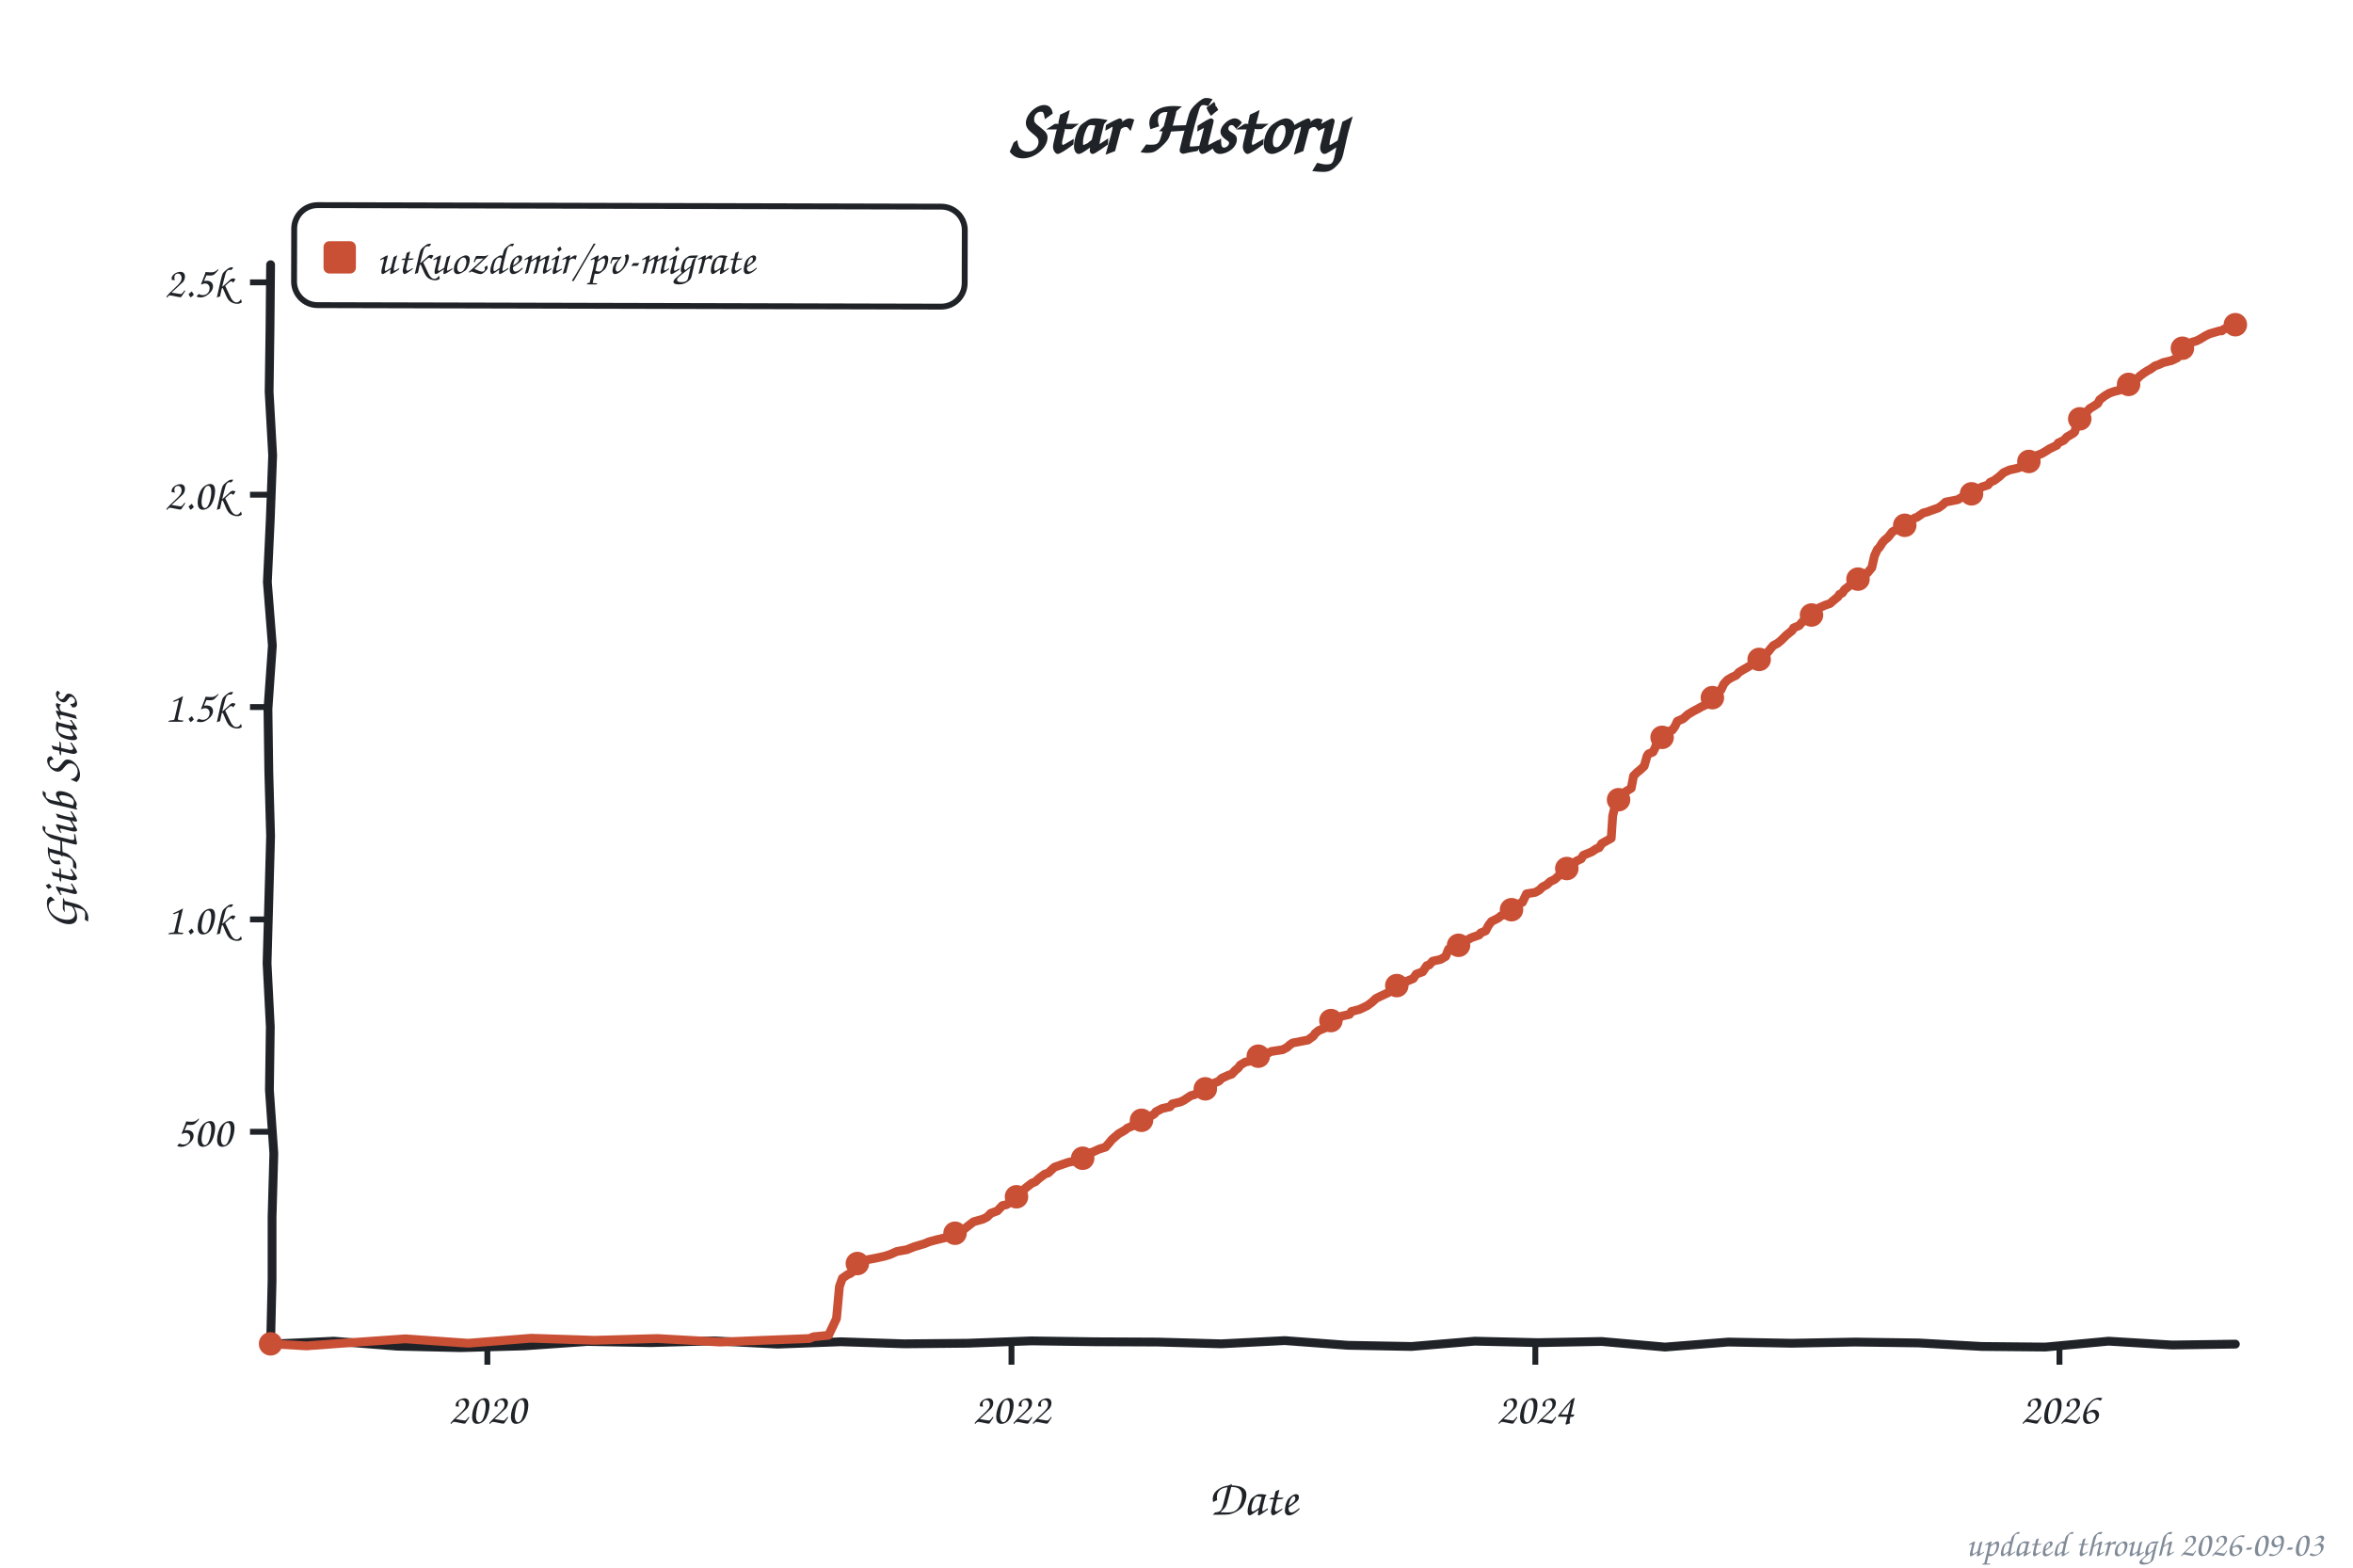
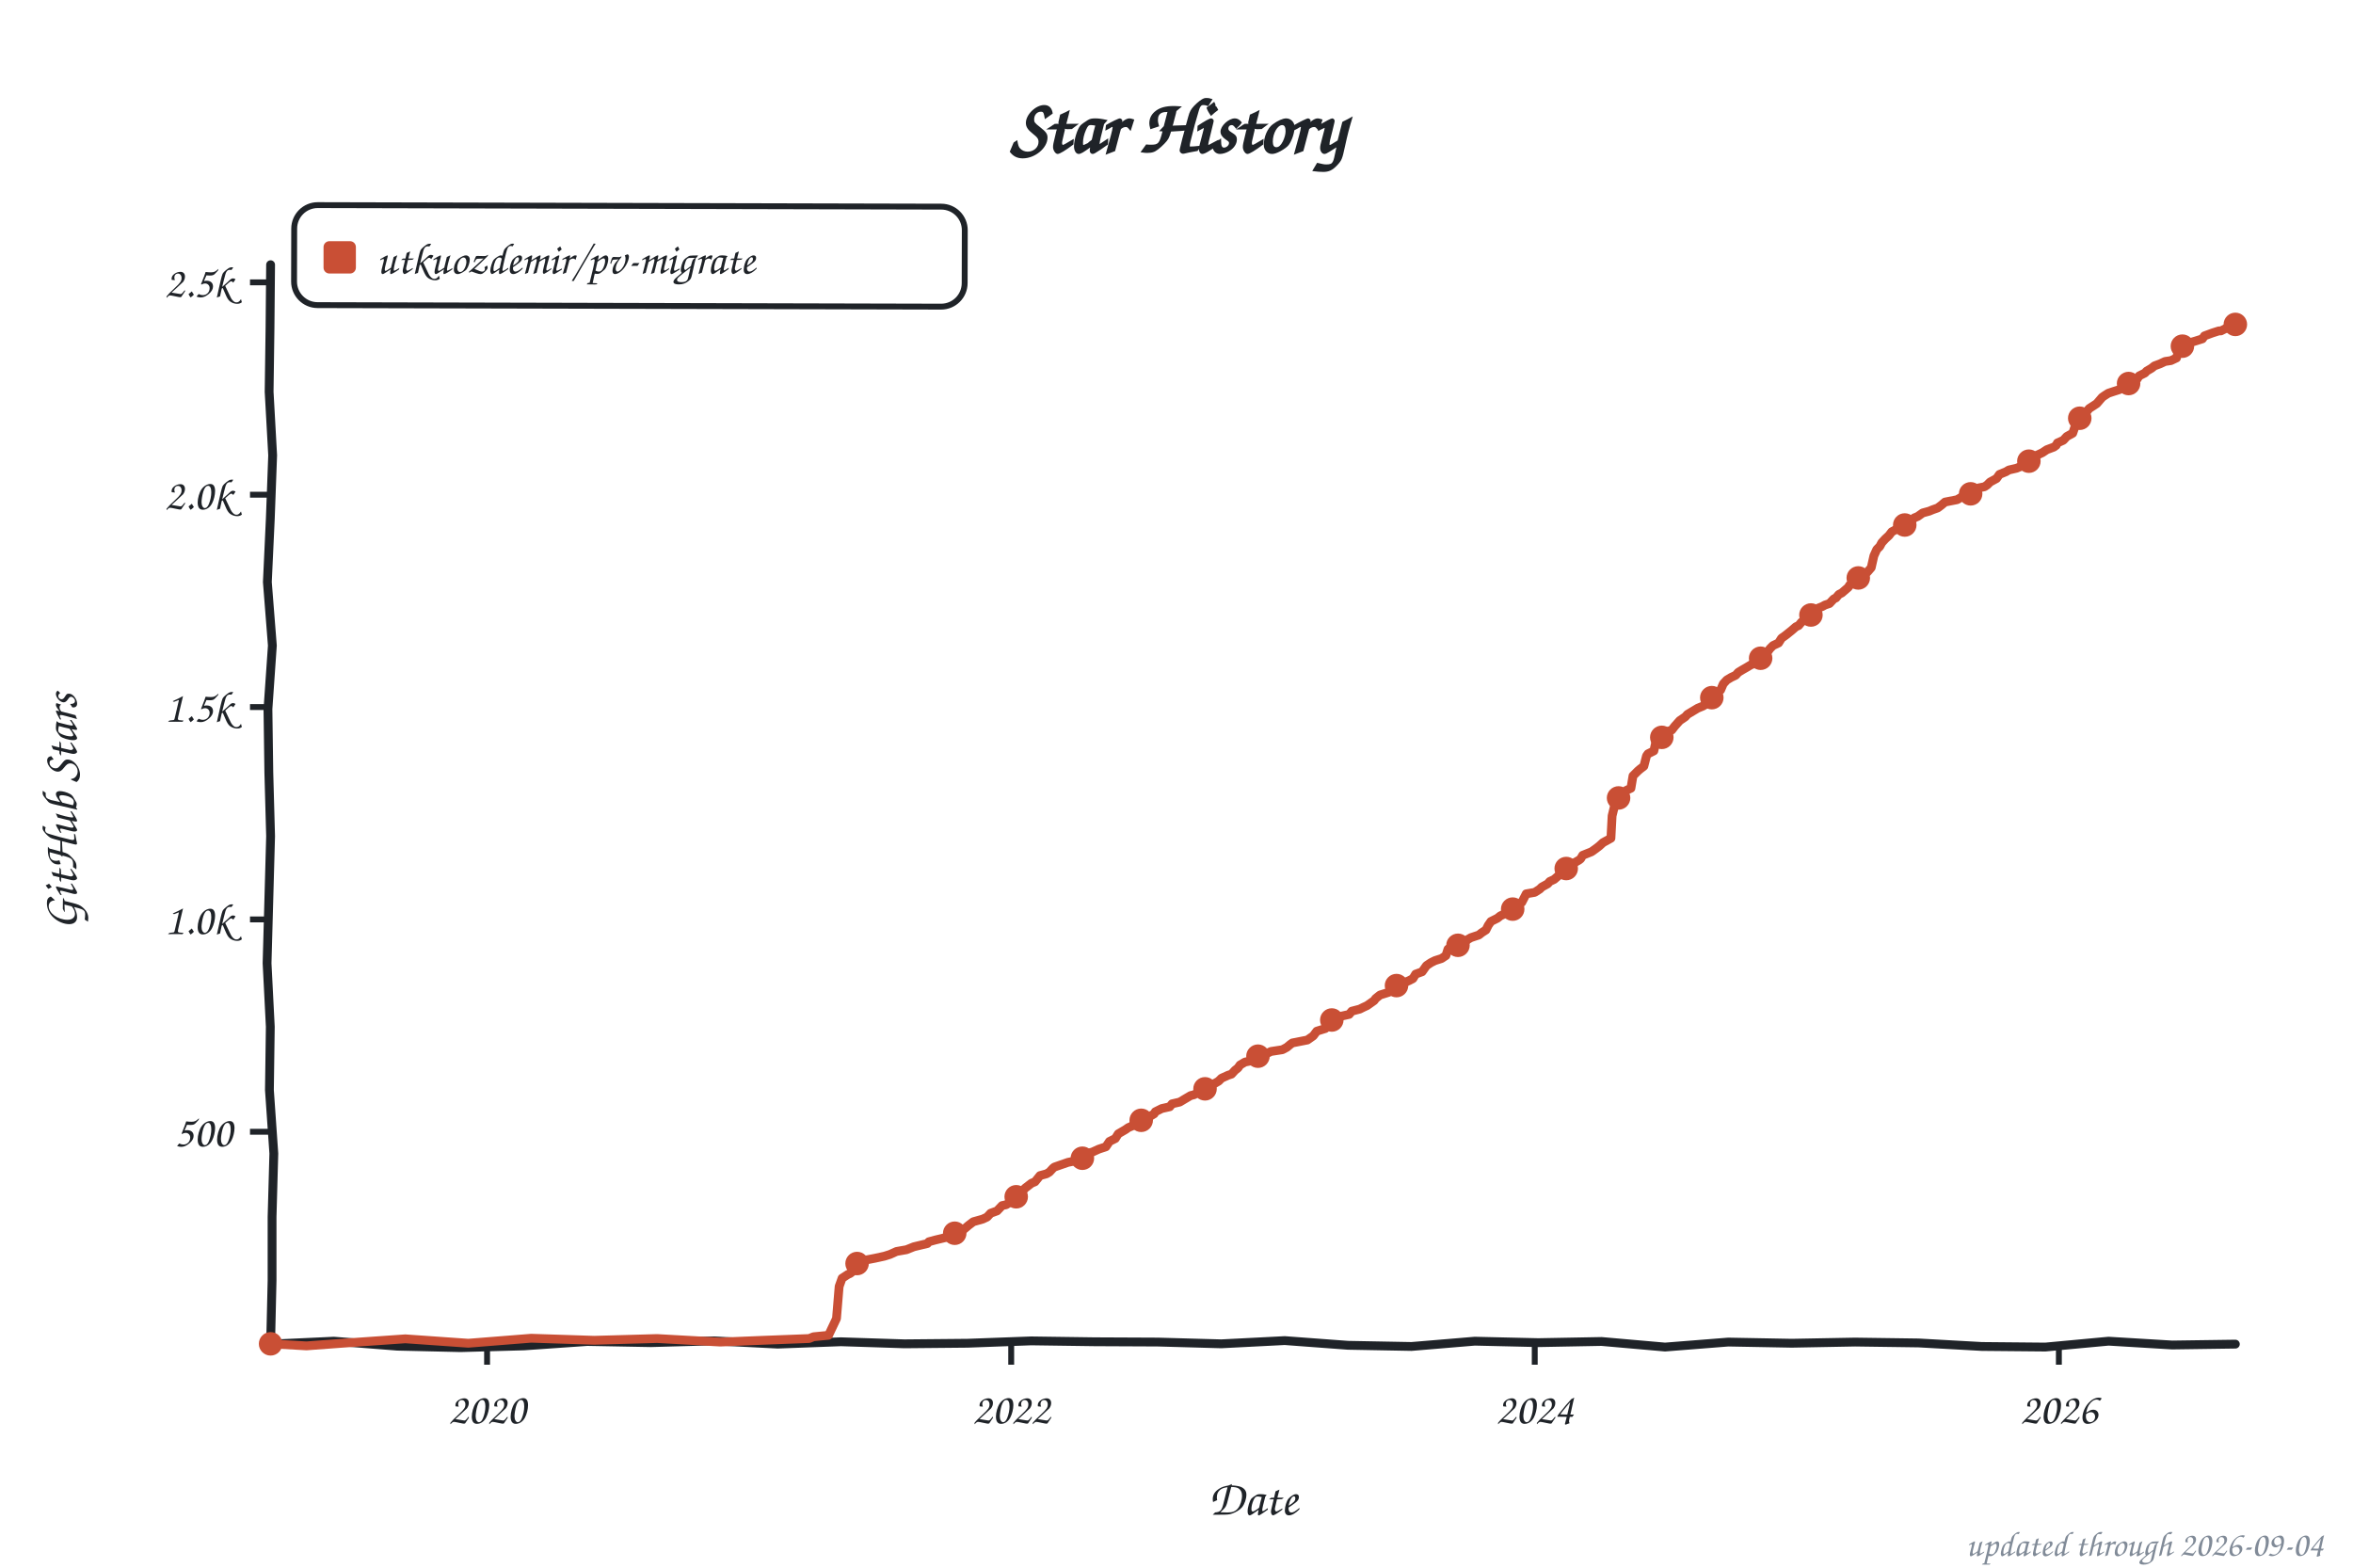
<svg xmlns="http://www.w3.org/2000/svg" width="800" height="533" viewBox="0 0 800 533" role="img" aria-label="Star history of utkuozdemir/pv-migrate">
  <style>text{font-family:"Comic Sans MS","Chalkboard SE","Comic Neue","Marker Felt",cursive}</style>
  <text x="400" y="52" font-size="26" font-weight="bold" text-anchor="middle" fill="#1f2328">Star History</text>
  <rect x="100" y="70" width="228" height="34" rx="8" fill="none" stroke="#1f2328" stroke-width="2" transform="rotate(0.14 214 87)" />
  <rect x="110" y="82" width="11" height="11" rx="2" fill="#c94f35" />
  <text x="128" y="93" font-size="15" fill="#1f2328" textLength="189" lengthAdjust="spacingAndGlyphs">utkuozdemir/pv-migrate</text>
  <line x1="85" y1="384.8" x2="92" y2="384.8" stroke="#1f2328" stroke-width="2" />
  <text x="79" y="389.8" font-size="15" text-anchor="end" fill="#1f2328">500</text>
  <line x1="85" y1="312.6" x2="92" y2="312.6" stroke="#1f2328" stroke-width="2" />
  <text x="79" y="317.6" font-size="15" text-anchor="end" fill="#1f2328">1.0k</text>
  <line x1="85" y1="240.4" x2="92" y2="240.4" stroke="#1f2328" stroke-width="2" />
  <text x="79" y="245.4" font-size="15" text-anchor="end" fill="#1f2328">1.5k</text>
  <line x1="85" y1="168.2" x2="92" y2="168.2" stroke="#1f2328" stroke-width="2" />
  <text x="79" y="173.2" font-size="15" text-anchor="end" fill="#1f2328">2.0k</text>
  <line x1="85" y1="96.0" x2="92" y2="96.0" stroke="#1f2328" stroke-width="2" />
  <text x="79" y="101.0" font-size="15" text-anchor="end" fill="#1f2328">2.5k</text>
-   <line x1="165.7" y1="457" x2="165.7" y2="464" stroke="#1f2328" stroke-width="2" />
-   <text x="165.7" y="484" font-size="15" text-anchor="middle" fill="#1f2328">2020</text>
-   <line x1="343.9" y1="457" x2="343.9" y2="464" stroke="#1f2328" stroke-width="2" />
-   <text x="343.9" y="484" font-size="15" text-anchor="middle" fill="#1f2328">2022</text>
-   <line x1="522.0" y1="457" x2="522.0" y2="464" stroke="#1f2328" stroke-width="2" />
-   <text x="522.0" y="484" font-size="15" text-anchor="middle" fill="#1f2328">2024</text>
-   <line x1="700.2" y1="457" x2="700.2" y2="464" stroke="#1f2328" stroke-width="2" />
-   <text x="700.2" y="484" font-size="15" text-anchor="middle" fill="#1f2328">2026</text>
+   <line x1="165.6" y1="457" x2="165.6" y2="464" stroke="#1f2328" stroke-width="2" />
+   <text x="165.6" y="484" font-size="15" text-anchor="middle" fill="#1f2328">2020</text>
+   <line x1="343.8" y1="457" x2="343.8" y2="464" stroke="#1f2328" stroke-width="2" />
+   <text x="343.8" y="484" font-size="15" text-anchor="middle" fill="#1f2328">2022</text>
+   <line x1="521.8" y1="457" x2="521.8" y2="464" stroke="#1f2328" stroke-width="2" />
+   <text x="521.8" y="484" font-size="15" text-anchor="middle" fill="#1f2328">2024</text>
+   <line x1="700.0" y1="457" x2="700.0" y2="464" stroke="#1f2328" stroke-width="2" />
+   <text x="700.0" y="484" font-size="15" text-anchor="middle" fill="#1f2328">2026</text>
  <text x="426" y="515" font-size="17" text-anchor="middle" fill="#1f2328">Date</text>
  <text x="26" y="276" font-size="17" text-anchor="middle" fill="#1f2328" transform="rotate(-90 26 276)">GitHub Stars</text>
  <path d="M 92.0,90.0 L 91.8,111.6 L 91.5,133.2 L 92.7,154.8 L 91.9,176.4 L 90.9,197.9 L 92.6,219.5 L 91.1,241.1 L 91.4,262.7 L 92.0,284.3 L 91.4,305.9 L 90.8,327.5 L 91.9,349.1 L 91.6,370.6 L 93.1,392.2 L 92.5,413.8 L 92.5,435.4 L 92.0,457.0 L 113.5,456.0 L 135.1,457.7 L 156.6,458.2 L 178.2,457.6 L 199.7,456.1 L 221.3,456.5 L 242.8,455.9 L 264.4,457.0 L 285.9,456.2 L 307.5,456.9 L 329.0,456.7 L 350.6,455.9 L 372.1,456.2 L 393.7,456.3 L 415.2,456.9 L 436.8,455.8 L 458.3,457.4 L 479.9,457.8 L 501.4,456.0 L 523.0,456.5 L 544.5,456.1 L 566.1,458.0 L 587.6,456.3 L 609.2,456.7 L 630.7,456.3 L 652.3,456.6 L 673.8,457.8 L 695.4,458.0 L 716.9,456.0 L 738.5,457.3 L 760.0,457.0" fill="none" stroke="#1f2328" stroke-width="3" stroke-linecap="round" stroke-linejoin="round" />
-   <path d="M 92.0,456.9 L 104.2,457.6 L 116.4,456.7 L 137.8,455.2 L 159.2,456.7 L 180.6,455.0 L 202.1,455.7 L 223.5,455.1 L 244.9,456.3 L 259.5,455.7 L 275.2,455.1 L 276.6,454.5 L 281.7,454.0 L 284.4,448.3 L 285.4,437.4 L 286.4,434.6 L 288.3,433.3 L 289.1,433.0 L 290.5,431.9 L 291.0,430.0 L 293.0,429.3 L 294.4,428.4 L 297.6,427.8 L 300.8,427.1 L 302.7,426.5 L 304.9,425.5 L 308.3,424.9 L 310.8,423.9 L 314.2,422.9 L 315.9,422.2 L 318.1,421.6 L 322.7,420.5 L 325.4,419.2 L 326.4,418.7 L 327.8,417.9 L 329.3,416.7 L 331.0,415.4 L 334.2,414.5 L 335.6,413.8 L 336.9,412.5 L 339.1,411.7 L 340.8,409.9 L 342.2,409.6 L 343.7,408.6 L 344.9,407.8 L 346.1,406.5 L 347.1,405.9 L 348.6,404.0 L 350.8,402.3 L 352.0,401.8 L 353.2,400.7 L 355.2,399.2 L 356.4,398.8 L 358.1,397.2 L 358.6,396.8 L 363.2,395.2 L 365.2,394.8 L 366.6,394.2 L 368.3,393.5 L 369.3,392.3 L 371.5,391.7 L 373.7,390.7 L 375.9,390.0 L 377.1,388.6 L 378.1,387.4 L 380.3,385.5 L 382.7,384.1 L 383.2,383.6 L 385.1,382.8 L 385.6,381.9 L 388.1,380.9 L 389.3,380.5 L 391.0,379.6 L 392.5,378.7 L 393.0,378.0 L 395.1,376.9 L 397.8,376.3 L 398.6,375.3 L 401.2,374.7 L 402.5,374.1 L 404.9,372.5 L 406.1,372.2 L 408.8,370.6 L 410.3,370.1 L 410.8,369.8 L 412.0,368.6 L 414.4,367.6 L 415.4,366.6 L 417.6,365.6 L 418.8,365.2 L 420.0,363.9 L 421.0,363.1 L 421.7,362.1 L 423.4,361.1 L 425.4,360.7 L 426.1,360.0 L 428.6,358.7 L 431.0,358.1 L 432.2,357.5 L 436.1,356.9 L 437.6,356.1 L 438.6,355.2 L 439.5,354.6 L 444.7,353.6 L 446.6,352.2 L 447.1,351.4 L 448.3,350.4 L 451.0,349.3 L 452.0,347.4 L 454.4,346.7 L 456.1,345.5 L 458.8,344.9 L 459.5,343.9 L 462.2,343.2 L 463.7,342.5 L 464.9,341.9 L 466.4,340.8 L 467.8,339.5 L 469.0,338.9 L 472.2,337.4 L 472.9,336.6 L 475.1,335.0 L 476.6,334.5 L 478.1,333.7 L 480.5,332.7 L 481.5,331.2 L 483.7,330.4 L 485.1,328.3 L 485.9,328.1 L 487.1,326.8 L 489.8,326.2 L 491.5,325.2 L 492.5,322.7 L 493.7,322.1 L 495.9,321.4 L 497.8,320.7 L 499.0,319.5 L 500.3,318.8 L 502.9,317.9 L 503.4,317.2 L 505.1,316.5 L 506.1,314.6 L 507.1,313.3 L 509.3,312.2 L 510.3,311.4 L 511.7,310.9 L 513.4,310.0 L 514.9,308.7 L 515.9,307.5 L 517.6,306.8 L 519.0,303.9 L 522.0,303.4 L 523.4,302.6 L 524.4,301.6 L 525.9,300.8 L 527.1,299.7 L 528.6,299.0 L 530.0,297.7 L 531.0,296.3 L 532.2,295.7 L 533.2,294.5 L 535.4,293.4 L 535.9,292.8 L 537.6,292.0 L 538.3,290.8 L 541.2,289.6 L 542.7,288.6 L 543.7,288.2 L 544.6,286.8 L 547.8,285.0 L 548.3,277.4 L 549.3,273.3 L 550.5,271.3 L 551.5,270.9 L 552.5,269.3 L 554.6,268.0 L 555.4,263.8 L 556.6,262.6 L 557.6,261.8 L 559.0,260.5 L 560.0,257.0 L 560.5,256.3 L 562.0,255.7 L 562.7,254.3 L 563.9,251.2 L 565.1,250.7 L 566.8,248.8 L 568.6,248.2 L 569.5,246.9 L 570.3,245.2 L 572.2,244.4 L 573.9,242.9 L 575.9,241.7 L 577.1,241.1 L 578.5,240.3 L 579.8,239.7 L 580.5,238.4 L 581.2,237.8 L 582.7,236.8 L 583.9,235.5 L 585.1,234.6 L 586.1,232.5 L 587.3,231.2 L 588.8,230.3 L 590.3,229.6 L 591.2,228.6 L 592.5,227.8 L 593.9,227.0 L 595.4,226.1 L 596.6,225.7 L 597.8,224.4 L 599.3,223.5 L 601.0,221.8 L 602.2,220.3 L 602.9,219.5 L 604.4,218.7 L 605.6,217.7 L 607.3,216.0 L 609.3,214.4 L 609.8,213.5 L 611.7,212.7 L 612.7,211.5 L 614.4,210.5 L 615.4,209.2 L 616.8,208.2 L 618.3,206.8 L 618.8,206.5 L 620.7,205.7 L 622.2,205.2 L 623.2,204.3 L 624.9,202.9 L 625.4,202.1 L 626.4,201.6 L 627.1,200.5 L 629.0,199.0 L 631.0,198.1 L 632.0,196.5 L 633.2,195.2 L 634.9,194.8 L 636.4,193.0 L 637.3,189.0 L 638.3,186.8 L 639.0,186.1 L 640.0,184.5 L 640.7,183.7 L 642.0,182.6 L 643.4,180.8 L 645.1,179.9 L 647.1,178.9 L 648.8,178.0 L 649.3,177.4 L 651.0,176.1 L 651.7,175.9 L 653.9,174.4 L 655.1,174.1 L 657.3,173.3 L 659.0,172.7 L 660.3,171.8 L 661.5,170.7 L 665.6,169.9 L 667.8,168.6 L 669.0,168.3 L 671.5,167.2 L 672.4,166.8 L 673.7,165.6 L 675.9,164.9 L 676.6,164.0 L 678.1,163.3 L 679.8,162.0 L 681.2,160.7 L 683.2,159.8 L 685.9,159.2 L 687.3,158.7 L 688.8,157.7 L 690.2,156.4 L 692.0,155.6 L 692.4,154.9 L 694.2,154.2 L 695.9,153.2 L 696.8,152.6 L 699.3,151.4 L 699.8,150.6 L 701.7,149.7 L 702.7,148.6 L 704.9,147.3 L 705.4,146.8 L 706.3,143.5 L 707.1,142.4 L 708.3,141.3 L 709.5,140.0 L 710.5,138.9 L 712.0,138.0 L 713.2,137.2 L 713.9,135.9 L 715.6,134.6 L 717.1,133.7 L 718.8,133.1 L 720.5,132.7 L 721.2,131.8 L 723.2,131.1 L 724.1,130.2 L 726.3,129.1 L 727.6,127.8 L 728.8,126.9 L 730.2,126.0 L 731.0,125.6 L 732.7,124.4 L 733.9,124.0 L 735.4,123.3 L 738.3,122.6 L 740.2,121.7 L 740.7,119.5 L 742.2,117.7 L 744.1,117.1 L 745.1,116.4 L 746.8,115.9 L 748.0,115.3 L 749.8,114.2 L 751.2,113.5 L 754.6,112.5 L 755.4,112.5 L 756.1,111.9 L 757.3,111.5 L 758.0,110.9 L 759.3,110.7 L 760.0,110.4" fill="none" stroke="#c94f35" stroke-width="3" stroke-linecap="round" stroke-linejoin="round" />
+   <path d="M 92.0,456.9 L 104.2,457.6 L 116.4,456.7 L 137.8,455.2 L 159.2,456.7 L 180.6,455.0 L 202.0,455.7 L 223.4,455.1 L 244.9,456.3 L 259.5,455.7 L 275.1,455.1 L 276.6,454.5 L 281.7,454.0 L 284.4,448.3 L 285.3,437.4 L 286.3,434.6 L 288.3,433.3 L 289.0,433.0 L 290.4,431.9 L 290.9,430.0 L 292.9,429.3 L 294.4,428.4 L 297.5,427.8 L 300.7,427.1 L 302.6,426.5 L 304.8,425.5 L 308.2,424.9 L 310.7,423.9 L 315.3,422.8 L 315.8,422.2 L 318.0,421.6 L 322.6,420.5 L 325.3,419.2 L 326.3,418.7 L 327.8,417.9 L 329.2,416.7 L 330.9,415.4 L 334.1,414.5 L 335.6,413.8 L 336.8,412.5 L 339.0,411.7 L 340.7,409.9 L 342.1,409.6 L 343.6,408.6 L 344.8,407.8 L 346.0,406.5 L 347.3,405.4 L 348.5,404.0 L 350.7,402.3 L 351.9,401.8 L 353.6,399.7 L 355.8,399.1 L 356.8,398.5 L 358.0,397.2 L 358.5,396.8 L 363.1,395.2 L 365.1,394.8 L 367.7,393.9 L 368.7,393.0 L 369.4,392.2 L 371.4,391.7 L 373.6,390.7 L 376.0,389.9 L 377.2,388.1 L 379.2,387.1 L 380.2,385.5 L 382.6,384.1 L 383.6,383.4 L 385.0,382.8 L 385.5,381.9 L 388.0,380.9 L 389.2,380.5 L 390.9,379.6 L 392.4,378.7 L 392.8,378.0 L 395.0,376.9 L 397.7,376.3 L 398.5,375.3 L 401.1,374.7 L 402.6,373.8 L 404.8,372.5 L 406.0,372.2 L 408.7,370.6 L 410.2,370.1 L 411.1,369.1 L 413.1,368.3 L 414.3,367.6 L 415.3,366.6 L 417.5,365.6 L 418.7,365.2 L 419.9,363.9 L 420.9,363.1 L 421.6,362.1 L 423.3,361.1 L 425.3,360.7 L 426.5,359.8 L 428.4,358.7 L 430.9,358.1 L 432.1,357.5 L 436.0,356.9 L 437.5,356.1 L 438.7,355.1 L 439.4,354.6 L 444.5,353.6 L 446.5,352.2 L 447.7,350.6 L 450.6,349.7 L 451.1,348.3 L 452.1,347.1 L 454.3,346.7 L 456.0,345.5 L 458.7,344.9 L 459.6,343.8 L 462.3,343.1 L 463.5,342.5 L 464.8,341.9 L 467.2,340.2 L 467.7,339.5 L 469.2,338.3 L 472.1,337.4 L 472.8,336.6 L 475.0,335.0 L 476.5,334.5 L 479.1,333.4 L 480.4,332.7 L 481.3,331.2 L 483.5,330.4 L 485.0,328.3 L 486.5,327.3 L 487.9,326.6 L 490.1,325.9 L 491.6,324.9 L 492.3,322.7 L 494.0,321.8 L 495.7,321.4 L 497.7,320.7 L 498.9,319.5 L 500.1,318.8 L 502.8,317.9 L 503.8,317.1 L 505.2,316.2 L 506.0,314.6 L 506.9,313.3 L 509.1,312.2 L 510.1,311.4 L 511.8,310.6 L 513.3,310.0 L 514.7,308.7 L 515.7,307.5 L 517.4,306.8 L 518.9,303.9 L 521.8,303.4 L 523.5,302.3 L 524.2,301.6 L 526.2,300.5 L 526.9,299.7 L 528.4,299.0 L 529.9,297.7 L 530.8,296.3 L 532.1,295.7 L 533.0,294.5 L 535.2,293.4 L 536.9,292.4 L 537.4,292.0 L 538.1,290.8 L 541.1,289.6 L 542.5,288.6 L 543.8,287.6 L 545.0,286.5 L 547.7,285.0 L 548.1,277.4 L 549.1,273.3 L 550.3,271.3 L 551.8,270.1 L 553.0,268.7 L 554.5,268.0 L 555.2,263.8 L 556.9,262.1 L 557.6,261.5 L 558.9,260.5 L 559.8,257.0 L 560.3,256.3 L 562.3,255.3 L 563.0,252.2 L 563.7,251.2 L 565.2,250.1 L 566.7,248.8 L 568.4,248.2 L 569.4,246.9 L 571.1,245.0 L 573.0,243.7 L 573.7,242.9 L 575.7,241.7 L 577.2,240.8 L 578.9,240.1 L 579.6,239.7 L 580.3,238.4 L 581.1,237.8 L 583.0,236.6 L 583.7,235.5 L 585.0,234.6 L 585.9,232.5 L 587.1,231.2 L 588.6,230.3 L 590.1,229.6 L 591.0,228.6 L 592.3,227.8 L 593.7,227.0 L 595.2,226.1 L 596.9,225.4 L 597.6,224.4 L 599.8,222.9 L 601.0,221.6 L 601.8,220.5 L 602.8,219.5 L 604.7,218.6 L 605.7,217.0 L 607.1,216.0 L 609.1,214.4 L 610.6,213.1 L 611.5,212.7 L 612.5,211.5 L 614.5,210.2 L 615.9,208.9 L 617.1,207.8 L 618.1,206.8 L 619.6,206.2 L 620.5,205.7 L 622.0,205.2 L 623.5,203.6 L 624.2,203.3 L 625.2,202.1 L 626.2,201.6 L 628.4,199.7 L 628.8,199.0 L 630.8,198.1 L 631.8,196.5 L 633.0,195.2 L 634.9,194.5 L 636.2,193.0 L 637.1,189.0 L 638.1,186.8 L 639.1,185.8 L 639.8,184.5 L 641.0,183.2 L 642.2,182.1 L 643.2,180.8 L 644.9,179.9 L 646.9,178.9 L 648.6,178.0 L 649.8,177.2 L 650.8,176.1 L 652.0,175.6 L 653.7,174.4 L 655.9,173.8 L 657.1,173.3 L 658.8,172.7 L 660.0,171.8 L 661.3,170.7 L 665.4,169.9 L 667.6,168.6 L 670.0,167.9 L 671.3,167.2 L 672.7,165.9 L 674.7,165.5 L 675.6,164.9 L 676.6,163.9 L 678.8,162.7 L 679.8,161.3 L 682.0,160.4 L 683.0,159.8 L 685.6,159.2 L 687.3,158.5 L 689.3,157.2 L 690.0,156.4 L 691.7,155.6 L 692.5,154.8 L 694.4,153.9 L 695.9,152.9 L 698.3,152.0 L 699.1,151.4 L 699.5,150.6 L 701.5,149.7 L 702.7,148.4 L 704.7,147.3 L 705.6,144.7 L 706.1,143.5 L 707.3,141.9 L 708.6,140.6 L 709.5,139.9 L 710.3,138.9 L 711.7,138.0 L 712.9,137.2 L 714.7,135.1 L 715.4,134.6 L 716.8,133.7 L 718.6,133.1 L 720.5,132.5 L 721.7,131.7 L 723.2,130.9 L 724.2,130.1 L 726.6,128.9 L 727.3,127.8 L 729.3,126.8 L 729.8,126.2 L 731.5,125.2 L 732.5,124.4 L 734.4,123.7 L 736.1,122.9 L 738.1,122.6 L 740.0,121.7 L 740.7,119.1 L 742.0,117.7 L 743.9,117.1 L 744.9,116.4 L 746.6,115.9 L 748.8,115.2 L 749.5,114.2 L 752.2,113.2 L 754.4,112.5 L 755.1,112.5 L 756.3,111.9 L 757.6,111.2 L 758.3,110.7 L 759.0,110.7 L 760.0,110.3" fill="none" stroke="#c94f35" stroke-width="3" stroke-linecap="round" stroke-linejoin="round" />
  <circle cx="92.0" cy="456.9" r="4" fill="#c94f35" />
-   <circle cx="291.5" cy="429.6" r="4" fill="#c94f35" />
-   <circle cx="324.7" cy="419.3" r="4" fill="#c94f35" />
-   <circle cx="345.6" cy="406.9" r="4" fill="#c94f35" />
-   <circle cx="368.1" cy="393.8" r="4" fill="#c94f35" />
-   <circle cx="388.1" cy="380.9" r="4" fill="#c94f35" />
-   <circle cx="409.8" cy="370.2" r="4" fill="#c94f35" />
-   <circle cx="427.8" cy="359.1" r="4" fill="#c94f35" />
-   <circle cx="452.5" cy="347.0" r="4" fill="#c94f35" />
-   <circle cx="474.9" cy="335.1" r="4" fill="#c94f35" />
-   <circle cx="495.9" cy="321.4" r="4" fill="#c94f35" />
-   <circle cx="513.9" cy="309.3" r="4" fill="#c94f35" />
-   <circle cx="532.7" cy="295.3" r="4" fill="#c94f35" />
-   <circle cx="550.3" cy="271.9" r="4" fill="#c94f35" />
-   <circle cx="565.1" cy="250.7" r="4" fill="#c94f35" />
-   <circle cx="582.2" cy="237.2" r="4" fill="#c94f35" />
-   <circle cx="598.1" cy="224.2" r="4" fill="#c94f35" />
-   <circle cx="615.9" cy="209.1" r="4" fill="#c94f35" />
-   <circle cx="631.7" cy="196.9" r="4" fill="#c94f35" />
-   <circle cx="647.6" cy="178.6" r="4" fill="#c94f35" />
-   <circle cx="670.3" cy="167.9" r="4" fill="#c94f35" />
-   <circle cx="689.8" cy="156.9" r="4" fill="#c94f35" />
-   <circle cx="707.1" cy="142.4" r="4" fill="#c94f35" />
-   <circle cx="723.7" cy="130.7" r="4" fill="#c94f35" />
-   <circle cx="742.0" cy="118.4" r="4" fill="#c94f35" />
-   <circle cx="760.0" cy="110.4" r="4" fill="#c94f35" />
-   <text x="790" y="529" font-size="12" text-anchor="end" fill="#818b98">updated through 2026-09-03</text>
+   <circle cx="291.4" cy="429.6" r="4" fill="#c94f35" />
+   <circle cx="324.6" cy="419.3" r="4" fill="#c94f35" />
+   <circle cx="345.5" cy="406.9" r="4" fill="#c94f35" />
+   <circle cx="368.0" cy="393.8" r="4" fill="#c94f35" />
+   <circle cx="388.0" cy="380.9" r="4" fill="#c94f35" />
+   <circle cx="409.7" cy="370.2" r="4" fill="#c94f35" />
+   <circle cx="427.7" cy="359.1" r="4" fill="#c94f35" />
+   <circle cx="452.8" cy="346.8" r="4" fill="#c94f35" />
+   <circle cx="474.8" cy="335.1" r="4" fill="#c94f35" />
+   <circle cx="495.7" cy="321.4" r="4" fill="#c94f35" />
+   <circle cx="514.3" cy="309.1" r="4" fill="#c94f35" />
+   <circle cx="532.5" cy="295.3" r="4" fill="#c94f35" />
+   <circle cx="550.3" cy="271.3" r="4" fill="#c94f35" />
+   <circle cx="565.0" cy="250.7" r="4" fill="#c94f35" />
+   <circle cx="582.0" cy="237.2" r="4" fill="#c94f35" />
+   <circle cx="598.6" cy="223.8" r="4" fill="#c94f35" />
+   <circle cx="615.7" cy="209.1" r="4" fill="#c94f35" />
+   <circle cx="631.8" cy="196.5" r="4" fill="#c94f35" />
+   <circle cx="647.6" cy="178.5" r="4" fill="#c94f35" />
+   <circle cx="670.0" cy="167.9" r="4" fill="#c94f35" />
+   <circle cx="689.8" cy="156.8" r="4" fill="#c94f35" />
+   <circle cx="707.1" cy="142.2" r="4" fill="#c94f35" />
+   <circle cx="723.7" cy="130.4" r="4" fill="#c94f35" />
+   <circle cx="742.0" cy="117.7" r="4" fill="#c94f35" />
+   <circle cx="760.0" cy="110.3" r="4" fill="#c94f35" />
+   <text x="790" y="529" font-size="12" text-anchor="end" fill="#818b98">updated through 2026-09-04</text>
</svg>
